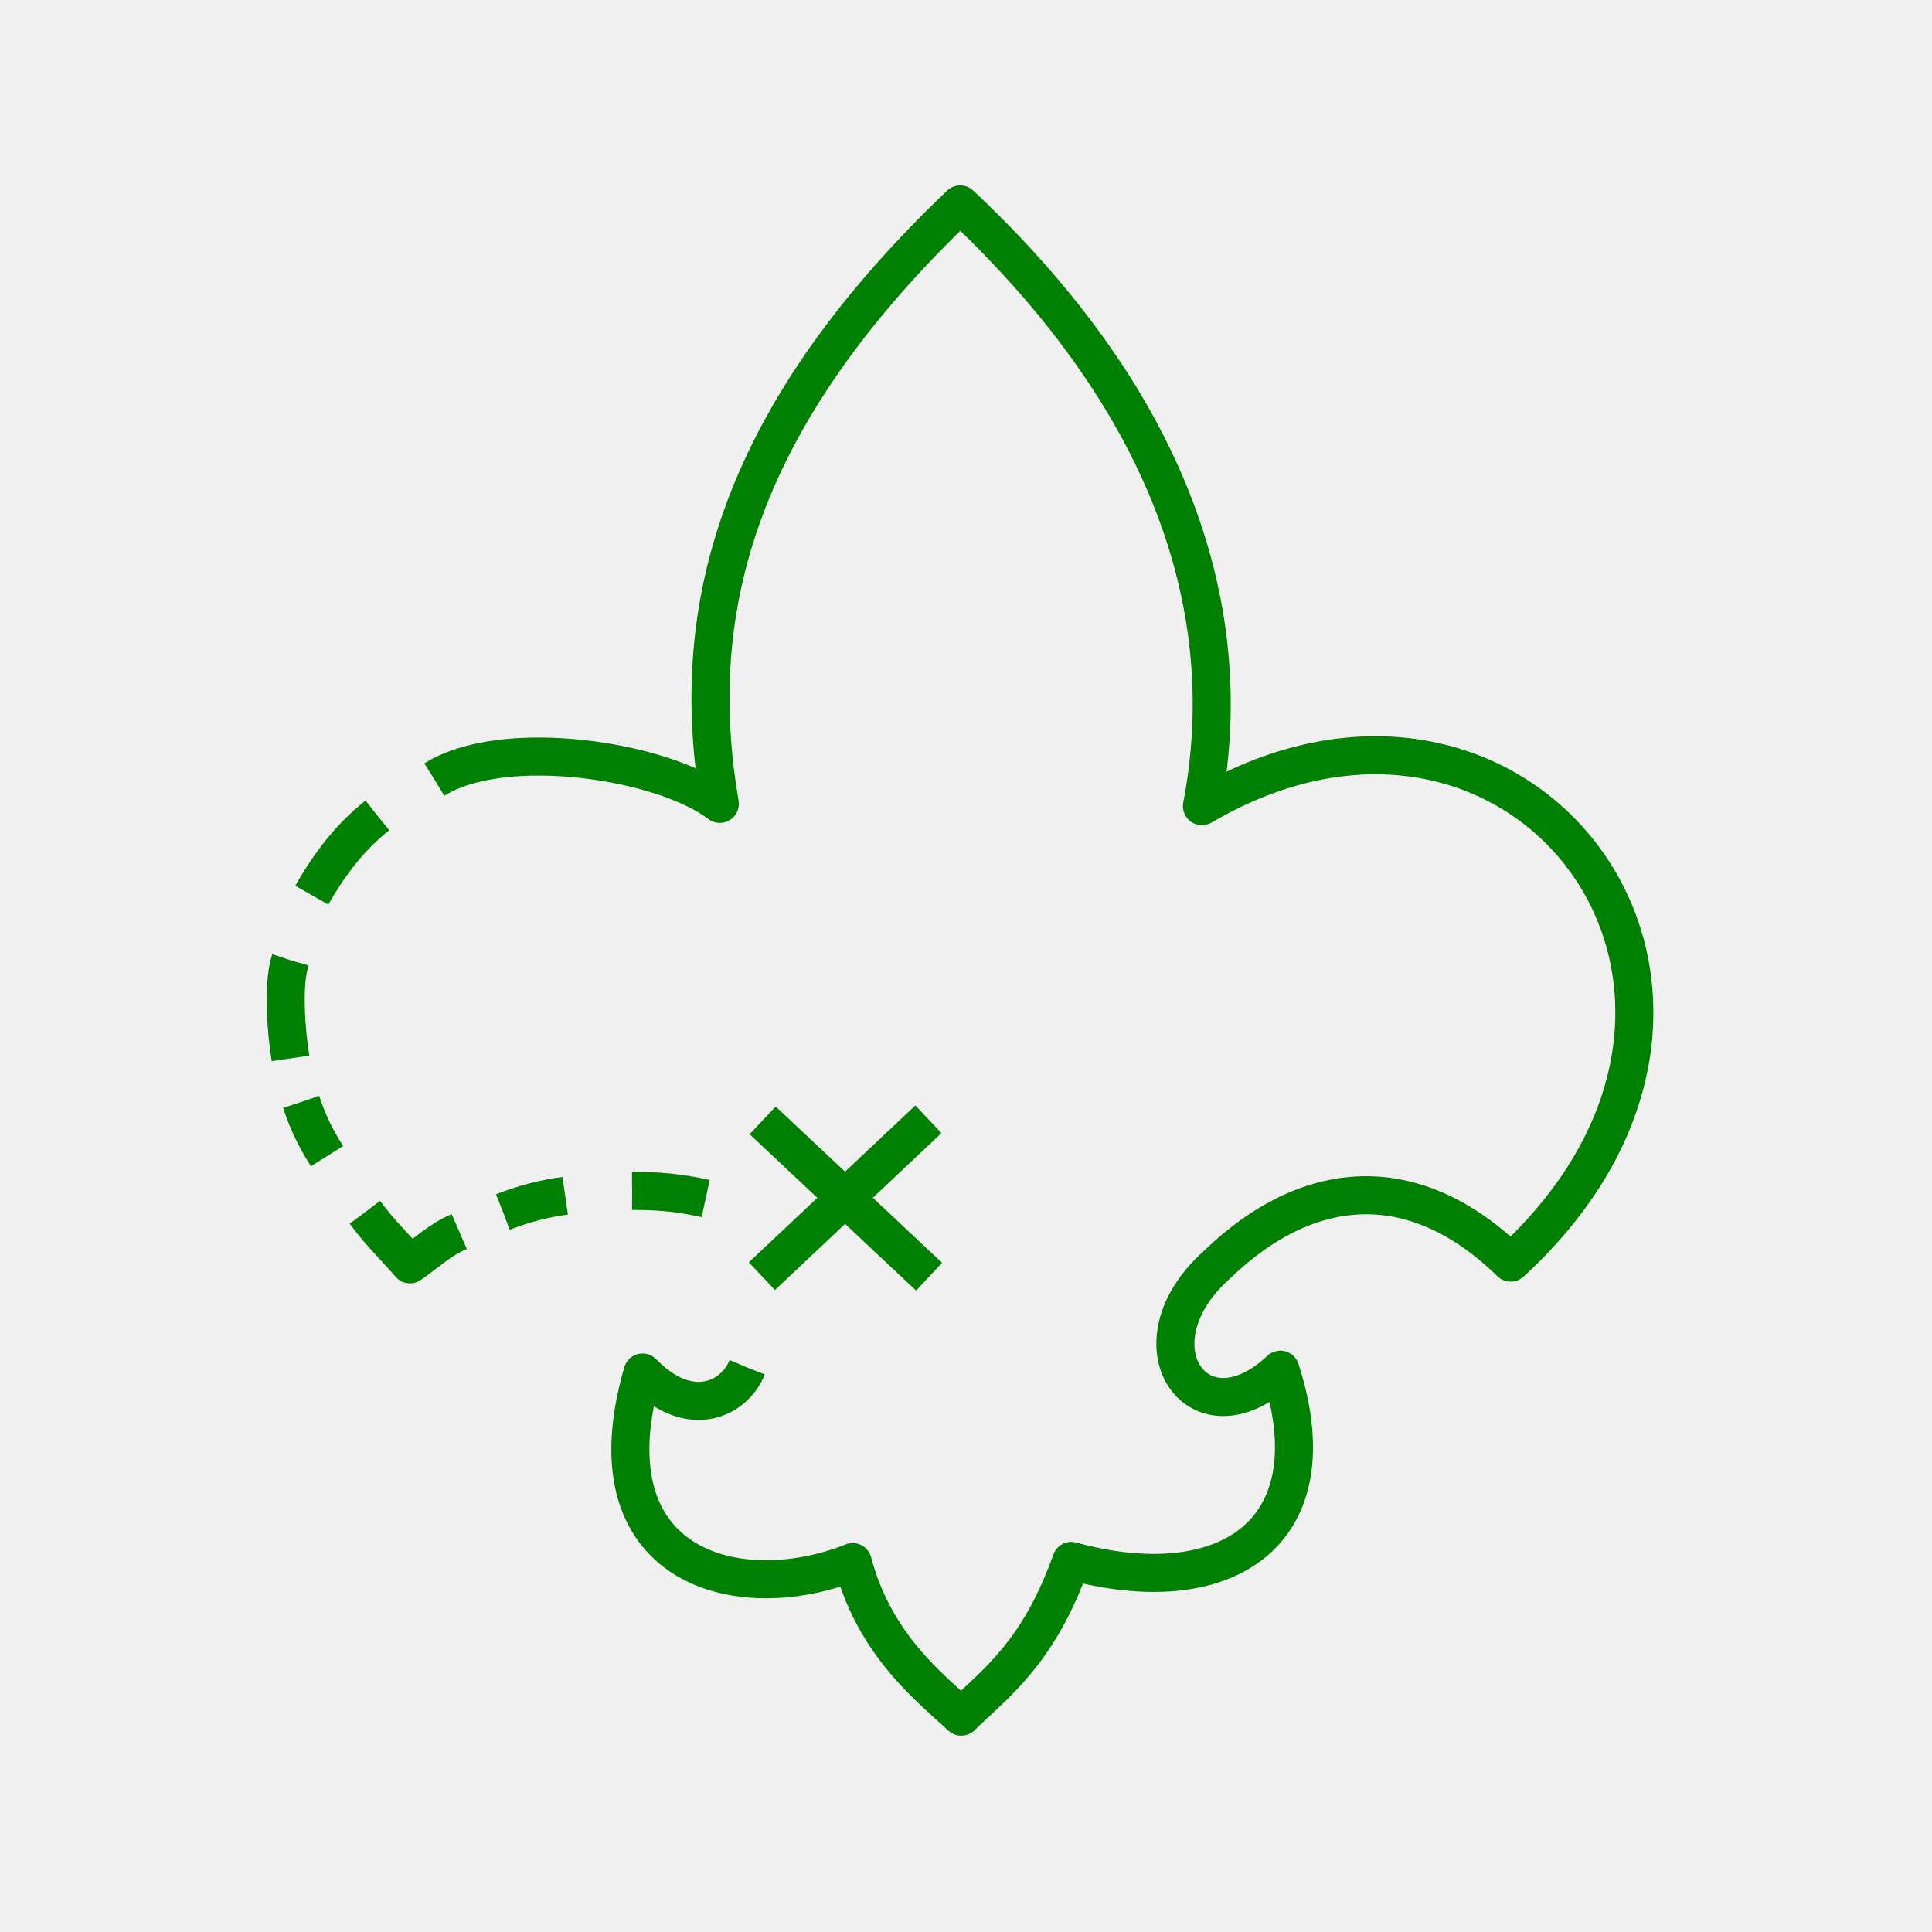
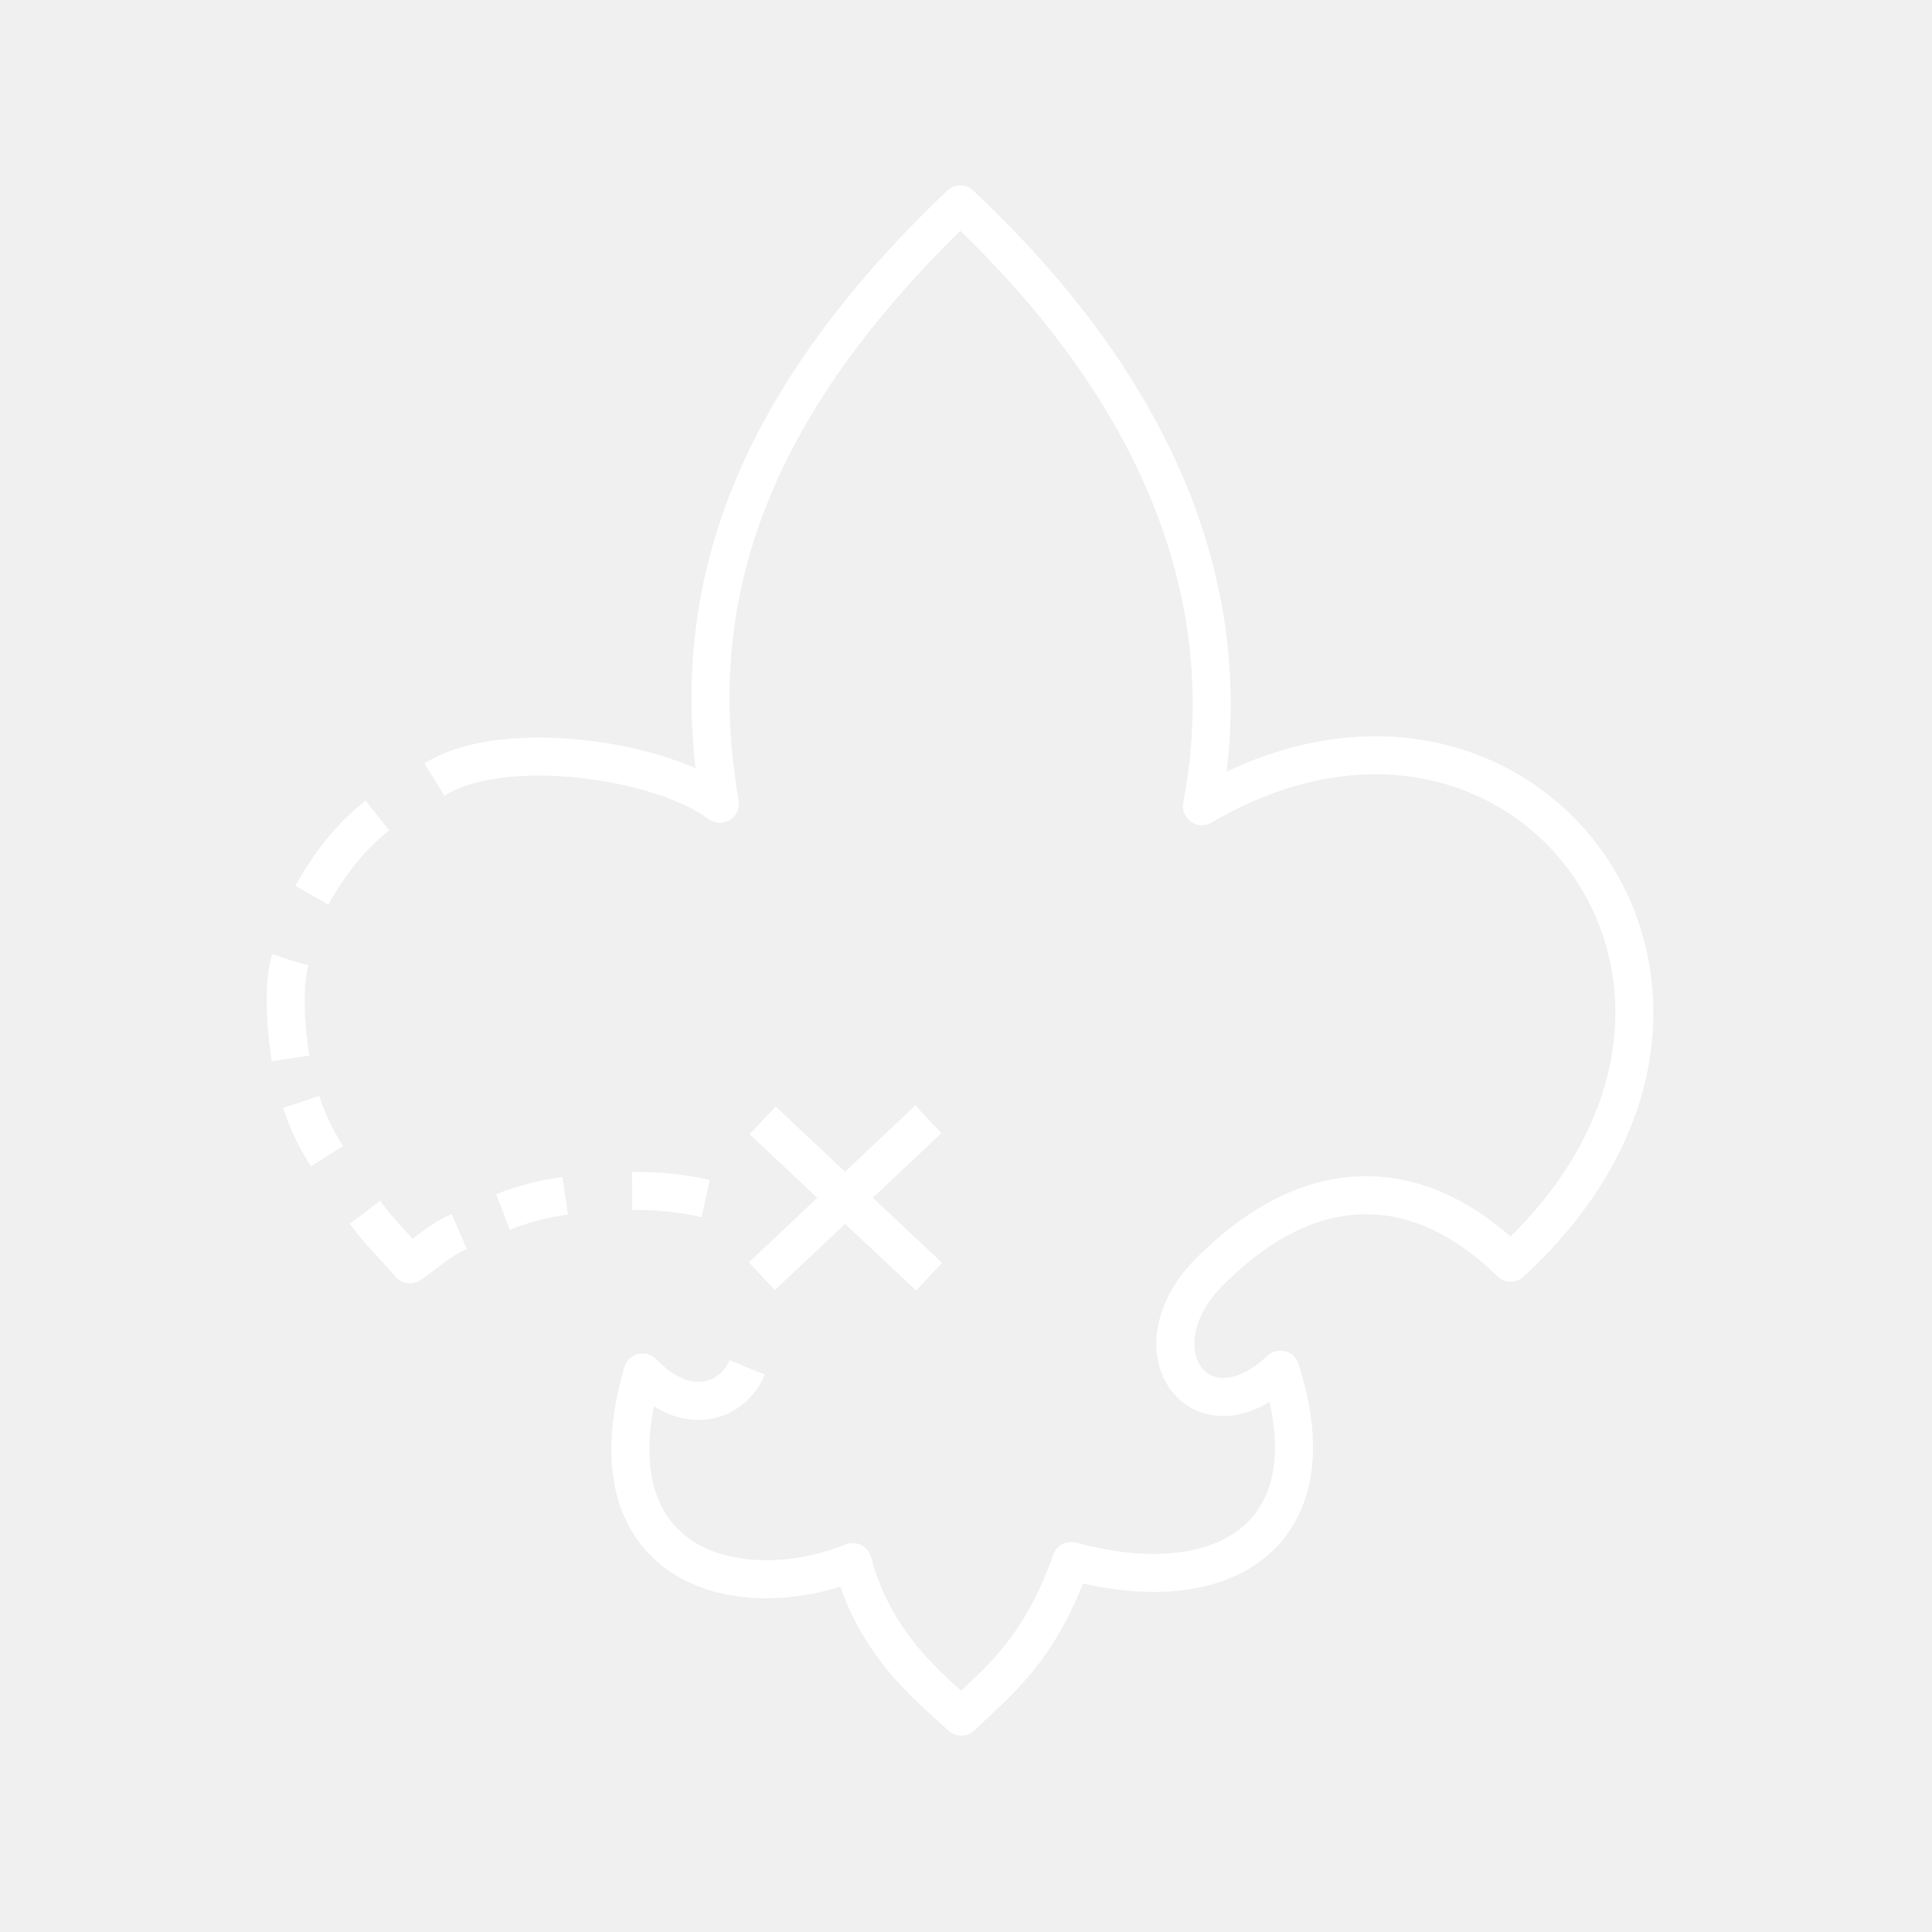
- <svg xmlns="http://www.w3.org/2000/svg" width="190.5mm" height="190.5mm" viewBox="0 0 190.5 190.5" style="stroke: green;">
+ <svg xmlns="http://www.w3.org/2000/svg" width="190.5mm" height="190.5mm" viewBox="0 0 190.5 190.5" style="stroke: white;">
  <g class="f-inline">
    <path d="m 73.66,134.838 c -1.169,3.011 -5.568,5.367 -10.301,0.495 -5.551,19.142 9.273,23.241 20.723,18.693 2.174,8.301 7.861,12.571 10.7,15.238 3.572,-3.453 7.644,-6.375 10.846,-15.352 14.989,4.097 25.882,-2.518 20.618,-18.859 -8.07,7.598 -15.08,-2.463 -6.261,-10.34 8.826,-8.539 19.303,-9.656 28.975,-0.214 C 177.948,97.872 150.161,60.93 118.512,79.492 121.047,66.319 120.298,44.236 94.679,20.156 71.877,41.91 67.871,61.076 70.978,79.264 65.33,74.939 49.653,72.576 42.84,76.862" style="fill: none; stroke-linecap: butt; stroke-linejoin: round; stroke-miterlimit: 4; stroke-opacity: 1; stroke-width: 3.75; stroke-linecap: butt; stroke-dasharray: 430.514, 430.514; stroke-dashoffset: 0;" />
    <path d="m 37.204,80.411 c -2.668,2.098 -4.744,4.813 -6.458,7.858" style="fill: none; stroke-linecap: butt; stroke-linejoin: round; stroke-miterlimit: 4; stroke-opacity: 1; stroke-width: 3.75; stroke-linecap: butt; stroke-dasharray: 10.237, 10.237; stroke-dashoffset: 0;" />
    <path d="m 28.627,94.677 c -0.774,2.32 -0.425,6.98 0.02,9.682" style="fill: none; stroke-linecap: butt; stroke-linejoin: round; stroke-miterlimit: 4; stroke-opacity: 1; stroke-width: 3.75; stroke-linecap: butt; stroke-dasharray: 9.749, 9.749; stroke-dashoffset: 0;" />
    <path d="m 29.7,108.661 c 0.629,1.948 1.483,3.69 2.55,5.335" style="fill: none; stroke-linecap: butt; stroke-linejoin: round; stroke-miterlimit: 4; stroke-opacity: 1; stroke-width: 3.75; stroke-linecap: butt; stroke-dasharray: 5.931, 5.931; stroke-dashoffset: 0;" />
    <path d="m 35.985,119.541 c 1.564,2.108 2.465,2.862 4.441,5.125 1.606,-1.105 3.029,-2.482 4.857,-3.228" style="fill: none; stroke-linecap: butt; stroke-linejoin: round; stroke-miterlimit: 4; stroke-opacity: 1; stroke-width: 3.75; stroke-linecap: butt; stroke-dasharray: 12.634, 12.634; stroke-dashoffset: 0;" />
    <path d="m 49.597,119.501 c 2.111,-0.829 4.111,-1.327 6.131,-1.594" style="fill: none; stroke-linecap: butt; stroke-linejoin: round; stroke-miterlimit: 4; stroke-opacity: 1; stroke-width: 3.75; stroke-linecap: butt; stroke-dasharray: 6.351, 6.351; stroke-dashoffset: 0;" />
    <path d="m 62.328,117.431 c 2.292,-0.018 4.644,0.146 7.252,0.756" style="fill: none; stroke-linecap: butt; stroke-linejoin: round; stroke-miterlimit: 4; stroke-opacity: 1; stroke-width: 3.75; stroke-linecap: butt; stroke-dasharray: 7.309, 7.309; stroke-dashoffset: 0;" />
    <path d="M 75.123,125.837 91.542,110.363" style="fill: none; stroke-linecap: butt; stroke-linejoin: round; stroke-miterlimit: 4; stroke-opacity: 1; stroke-width: 3.75; stroke-linecap: butt; stroke-dasharray: 22.562, 22.562; stroke-dashoffset: 0;" />
    <path d="m 75.199,110.471 16.411,15.415" style="fill: none; stroke-linecap: butt; stroke-linejoin: round; stroke-miterlimit: 4; stroke-opacity: 1; stroke-width: 3.75; stroke-linecap: butt; stroke-dasharray: 22.516, 22.516; stroke-dashoffset: 0;" />
  </g>
</svg>
